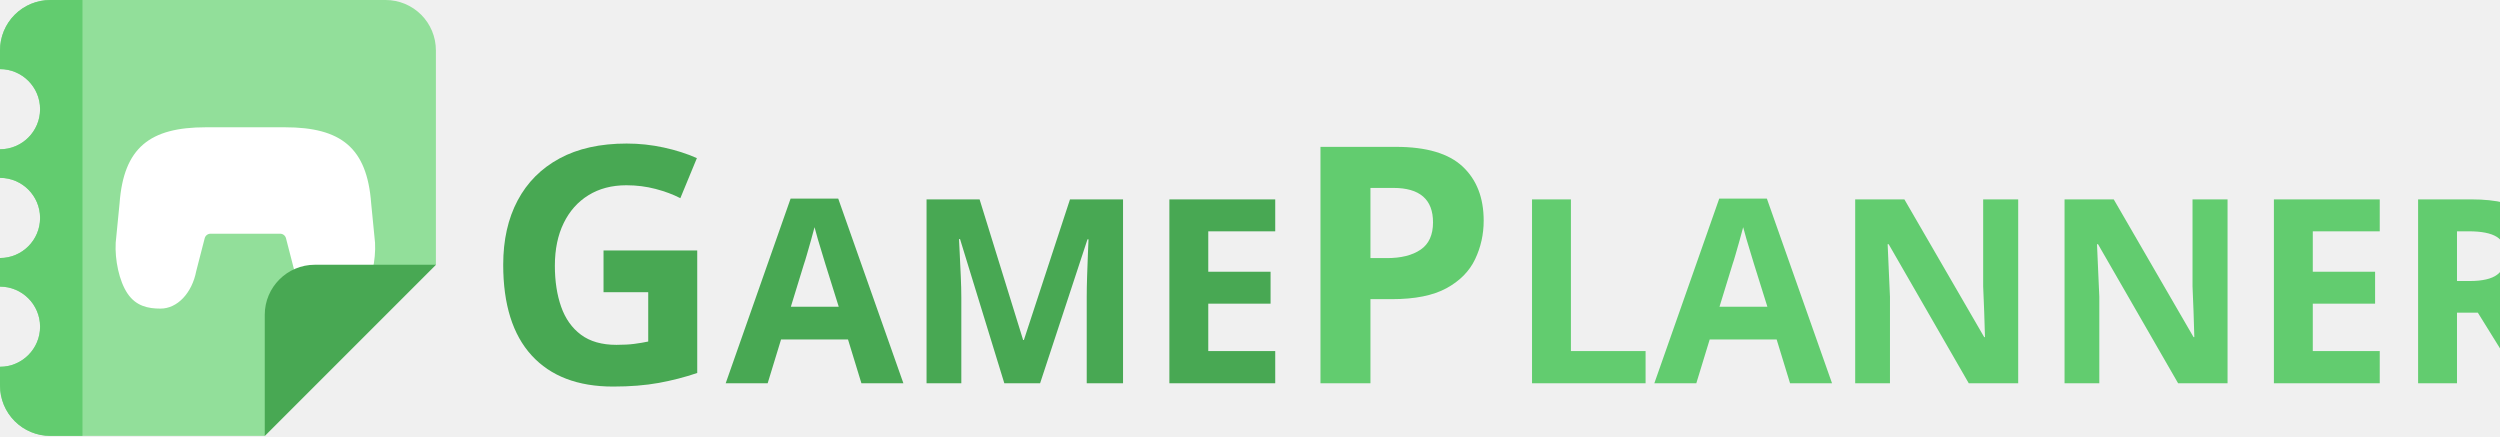
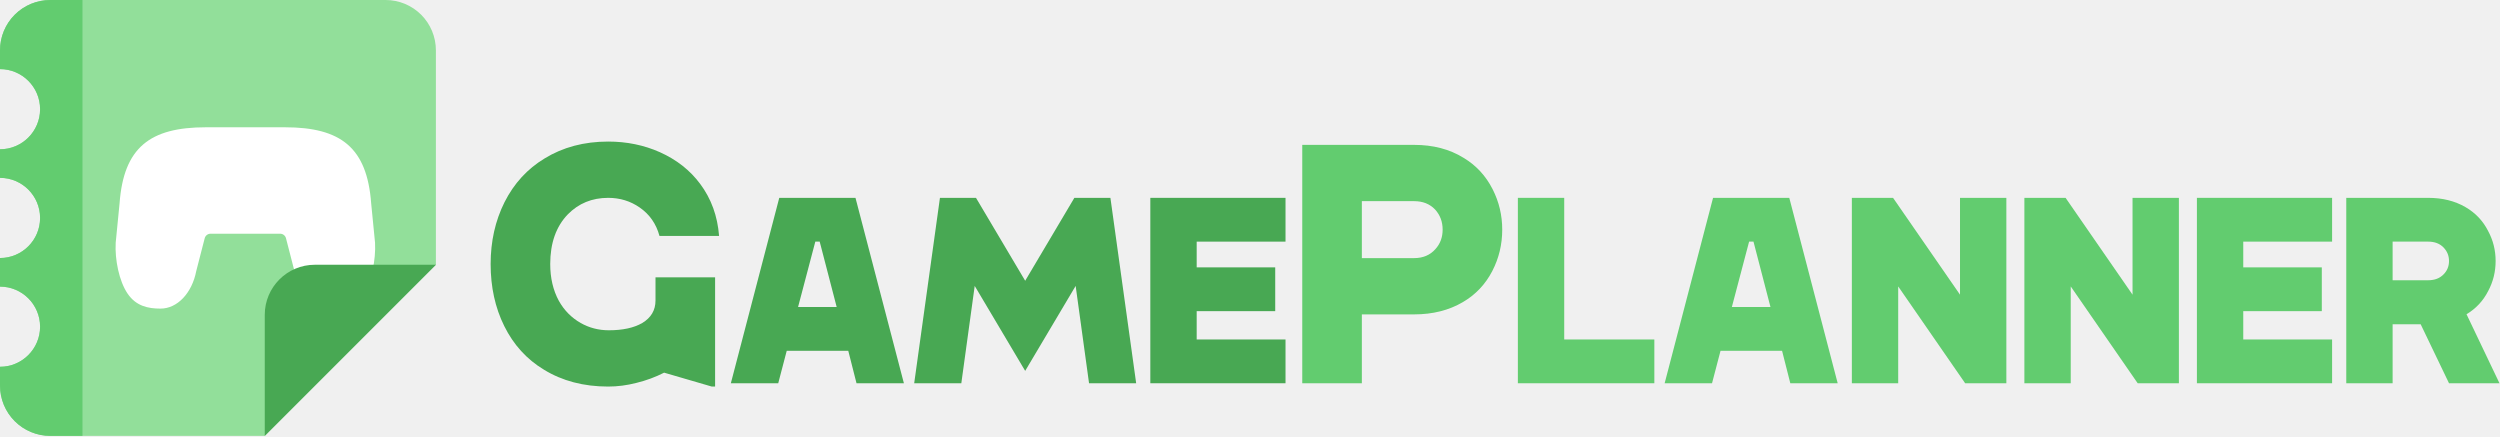
<svg xmlns="http://www.w3.org/2000/svg" width="100%" height="100%" viewBox="0 0 1839 321" version="1.1" xml:space="preserve" style="fill-rule:evenodd;clip-rule:evenodd;stroke-linejoin:round;stroke-miterlimit:2;">
  <g transform="matrix(1,0,0,1,-1180.769,-952.8128)">
-     <g transform="matrix(2.876297,0,0,0.556234,-449.6368,858.0203)">
-       <g id="Logo" transform="matrix(0.347669,0,0,1.797803,300.7896,-379.8769)">
+     <g transform="matrix(2.762249,0,0,0.556234,-385.7602,858.0203)">
+       <g id="Logo" transform="matrix(0.362024,0,0,1.797803,290.0838,-379.8769)">
        <path d="M960,626.732L802.233,626.732C792.424,626.732 783.016,622.835 776.079,615.898C769.143,608.962 765.246,599.554 765.246,589.744L765.246,575.9C781.521,575.9 794.734,562.687 794.734,546.412C794.734,530.138 781.521,516.924 765.246,516.924L765.246,495.9C781.521,495.9 794.734,482.687 794.734,466.412C794.734,450.138 781.521,436.924 765.246,436.924L765.246,415.9C781.521,415.9 794.734,402.687 794.734,386.412C794.734,370.138 781.521,356.924 765.246,356.924L765.246,343.08C765.246,333.271 769.143,323.863 776.079,316.926C783.016,309.99 792.424,306.093 802.233,306.093L1048.897,306.093C1058.707,306.093 1068.115,309.99 1075.051,316.926C1081.988,323.863 1085.885,333.271 1085.885,343.08L1085.885,500.847L960,626.732Z" style="fill:rgb(146,223,154);" />
        <clipPath id="_clip1">
          <path d="M960,626.732L802.233,626.732C792.424,626.732 783.016,622.835 776.079,615.898C769.143,608.962 765.246,599.554 765.246,589.744L765.246,575.9C781.521,575.9 794.734,562.687 794.734,546.412C794.734,530.138 781.521,516.924 765.246,516.924L765.246,495.9C781.521,495.9 794.734,482.687 794.734,466.412C794.734,450.138 781.521,436.924 765.246,436.924L765.246,415.9C781.521,415.9 794.734,402.687 794.734,386.412C794.734,370.138 781.521,356.924 765.246,356.924L765.246,343.08C765.246,333.271 769.143,323.863 776.079,316.926C783.016,309.99 792.424,306.093 802.233,306.093L1048.897,306.093C1058.707,306.093 1068.115,309.99 1075.051,316.926C1081.988,323.863 1085.885,333.271 1085.885,343.08L1085.885,500.847L960,626.732Z" />
        </clipPath>
        <g clip-path="url(#_clip1)">
          <g transform="matrix(1.405498,0,0,1.405498,705.5815,37.23215)">
            <path d="M152.647,313.611C151.205,313.611 149.946,314.587 149.586,315.983C148.248,321.179 145.175,333.107 145.175,333.107C142.942,344.716 135.258,352.808 126.469,352.808L126.467,352.808C119.927,352.808 113.682,351.512 109.23,344.968C104.778,338.424 102.522,327.223 103.003,318.315L105.032,297.692C107.181,268.522 120.92,257.908 150.168,257.908L191.571,257.908C220.819,257.908 234.559,268.522 236.708,297.692L238.737,318.315C239.218,327.223 236.96,338.424 232.507,344.968C228.053,351.512 221.804,352.808 215.261,352.808L215.259,352.808C206.466,352.808 198.778,344.716 196.544,333.107C196.544,333.107 193.47,321.179 192.13,315.983C191.771,314.586 190.512,313.611 189.07,313.611C181.732,313.611 159.985,313.611 152.647,313.611Z" style="fill:white;" />
          </g>
          <g transform="matrix(0.548405,0,0,0.548405,313.5627,235.2396)">
            <path d="M1408.306,484.327L1408.306,713.874L1178.759,713.874L1178.759,551.527C1178.759,514.414 1208.845,484.327 1245.959,484.327L1408.306,484.327Z" style="fill:rgb(72,168,83);" />
          </g>
          <g transform="matrix(0.915604,0,0,1.053423,311.8475,-59.12123)">
            <rect x="495.19" y="346.693" width="66.264" height="304.378" style="fill:rgb(98,204,111);" />
          </g>
        </g>
      </g>
    </g>
-     <g transform="matrix(2.876297,0,0,0.556234,-449.6368,858.0203)">
-       <g transform="matrix(0.347669,0,0,1.797803,286.6511,-134.4686)">
-         <text x="1161.95px" y="451.509px" style="font-family:'Neogen-Black', 'Neogen';font-weight:900;font-size:243.543px;fill:rgb(72,168,83);">G</text>
-         <text x="1339.737px" y="451.509px" style="font-family:'Neogen-Black', 'Neogen';font-weight:900;font-size:189.422px;fill:rgb(72,168,83);">AME</text>
-         <text x="1755.329px" y="451.509px" style="font-family:'Neogen-Black', 'Neogen';font-weight:900;font-size:243.543px;fill:rgb(98,204,111);">P</text>
-         <text x="1915.824px" y="451.509px" style="font-family:'Neogen-Black', 'Neogen';font-weight:900;font-size:189.422px;fill:rgb(98,204,111);">LANNER</text>
-       </g>
+     <g transform="matrix(1,0,0,1,374.857,783.2242)">
+       <path d="M1253.279,453.945C1235.257,453.945 1219.507,449.804 1206.031,441.524C1193.367,433.893 1183.625,423.177 1176.806,409.376C1170.149,395.9 1166.821,380.719 1166.821,363.834C1166.821,347.11 1170.231,331.93 1177.05,318.291C1184.031,304.49 1193.854,293.775 1206.519,286.144C1219.995,277.863 1235.581,273.723 1253.279,273.723C1266.917,273.723 1279.581,276.321 1291.271,281.516C1303.611,287.036 1313.515,294.83 1320.984,304.896C1329.102,315.775 1333.729,328.52 1334.866,343.133L1291.028,343.133C1288.593,334.203 1283.722,327.221 1276.415,322.188C1269.596,317.479 1261.884,315.125 1253.279,315.125C1241.426,315.125 1231.522,319.184 1223.567,327.302C1214.961,336.232 1210.659,348.409 1210.659,363.834C1210.659,374.063 1212.769,383.074 1216.991,390.867C1220.888,397.849 1226.246,403.288 1233.065,407.184C1239.397,410.756 1246.297,412.542 1253.766,412.542C1263.995,412.542 1272.194,410.756 1278.364,407.184C1284.858,403.288 1288.105,397.767 1288.105,390.623L1288.105,373.575L1331.943,373.575L1331.943,453.945L1329.508,453.945L1294.438,443.716C1288.105,446.963 1281.286,449.48 1273.98,451.266C1266.998,453.052 1260.098,453.945 1253.279,453.945Z" style="fill:rgb(72,168,83);" />
+     </g>
+     <g transform="matrix(1,0,0,1,374.857,783.2242)">
+       <path d="M1435.963,451.509L1429.902,427.642L1384.63,427.642L1378.379,451.509L1343.525,451.509L1379.136,315.125L1435.205,315.125L1470.817,451.509L1435.963,451.509ZM1405.656,347.327L1392.964,395.44L1421.378,395.44L1408.876,347.327L1405.656,347.327Z" style="fill:rgb(72,168,83);" />
+     </g>
+     <g transform="matrix(1,0,0,1,374.857,783.2242)">
+       <path d="M1597.161,379.908L1560.035,442.417L1522.908,379.908L1513.058,451.509L1478.394,451.509L1497.336,315.125L1523.855,315.125L1560.035,376.119L1596.214,315.125L1622.733,315.125L1641.676,451.509L1607.011,451.509L1597.161,379.908Z" style="fill:rgb(72,168,83);" />
+     </g>
+     <g transform="matrix(1,0,0,1,374.857,783.2242)">
+       <path d="M1652.094,451.509L1652.094,315.125L1751.541,315.125L1751.541,347.327L1686.19,347.327L1686.19,366.269L1743.964,366.269L1743.964,398.471L1686.19,398.471L1686.19,419.307L1751.541,419.307L1751.541,451.509L1652.094,451.509Z" style="fill:rgb(72,168,83);" />
+     </g>
+     <g transform="matrix(1,0,0,1,374.857,783.2242)">
+       <path d="M1763.853,451.509L1763.853,276.158L1846.171,276.158C1860.134,276.158 1872.23,279.324 1882.459,285.656C1891.713,291.177 1898.857,298.889 1903.89,308.793C1908.599,318.048 1910.953,327.952 1910.953,338.505C1910.953,349.383 1908.518,359.531 1903.647,368.948C1898.614,378.69 1891.388,386.321 1881.971,391.841C1871.743,397.849 1859.809,400.852 1846.171,400.852L1807.691,400.852L1807.691,451.509L1763.853,451.509ZM1807.691,359.45L1846.171,359.45C1852.665,359.45 1857.861,357.258 1861.757,352.874C1865.329,348.978 1867.115,344.188 1867.115,338.505C1867.115,332.66 1865.248,327.708 1861.514,323.649C1857.617,319.59 1852.503,317.561 1846.171,317.561L1807.691,317.561L1807.691,359.45Z" style="fill:rgb(98,204,111);" />
+     </g>
+     <g transform="matrix(1,0,0,1,374.857,783.2242)">
+       <path d="M1922.454,451.509L1922.454,315.125L1956.55,315.125L1956.55,419.307L2022.848,419.307L2022.848,451.509L1922.454,451.509Z" style="fill:rgb(98,204,111);" />
+     </g>
+     <g transform="matrix(1,0,0,1,374.857,783.2242)">
+       <path d="M2122.863,451.509L2116.801,427.642L2071.529,427.642L2065.278,451.509L2030.424,451.509L2066.036,315.125L2122.105,315.125L2157.716,451.509L2122.863,451.509ZM2092.555,347.327L2079.864,395.44L2108.277,395.44L2095.775,347.327L2092.555,347.327Z" style="fill:rgb(98,204,111);" />
+     </g>
+     <g transform="matrix(1,0,0,1,374.857,783.2242)">
+       <path d="M2198.442,315.125L2247.692,386.348L2247.692,315.125L2281.788,315.125L2281.788,451.509L2251.48,451.509L2202.23,380.286L2202.23,451.509L2168.134,451.509L2168.134,315.125L2198.442,315.125Z" style="fill:rgb(98,204,111);" />
+     </g>
+     <g transform="matrix(1,0,0,1,374.857,783.2242)">
+       <path d="M2325.355,315.125L2374.605,386.348L2374.605,315.125L2408.701,315.125L2408.701,451.509L2378.393,451.509L2329.143,380.286L2329.143,451.509L2295.047,451.509L2295.047,315.125L2325.355,315.125Z" style="fill:rgb(98,204,111);" />
+     </g>
+     <g transform="matrix(1,0,0,1,374.857,783.2242)">
+       <path d="M2421.96,451.509L2421.96,315.125L2521.407,315.125L2521.407,347.327L2456.056,347.327L2456.056,366.269L2513.83,366.269L2513.83,398.471L2456.056,398.471L2456.056,419.307L2521.407,419.307L2521.407,451.509L2421.96,451.509Z" style="fill:rgb(98,204,111);" />
+     </g>
+     <g transform="matrix(1,0,0,1,374.857,783.2242)">
+       <path d="M2565.921,375.74L2592.062,375.74C2596.86,375.74 2600.649,374.288 2603.427,371.384C2606.079,368.732 2607.405,365.448 2607.405,361.534C2607.405,357.745 2606.079,354.462 2603.427,351.684C2600.649,348.779 2596.86,347.327 2592.062,347.327L2565.921,347.327L2565.921,375.74ZM2641.69,361.534C2641.69,369.489 2639.859,376.877 2636.197,383.696C2632.535,390.894 2627.231,396.577 2620.286,400.744L2644.532,451.509L2607.405,451.509L2586.568,408.131L2565.921,408.131L2565.921,451.509L2531.825,451.509L2531.825,315.125L2592.062,315.125C2602.543,315.125 2611.698,317.398 2619.528,321.944C2626.726,326.112 2632.219,331.857 2636.008,339.182C2639.796,346.127 2641.69,353.578 2641.69,361.534Z" style="fill:rgb(98,204,111);" />
    </g>
  </g>
</svg>
